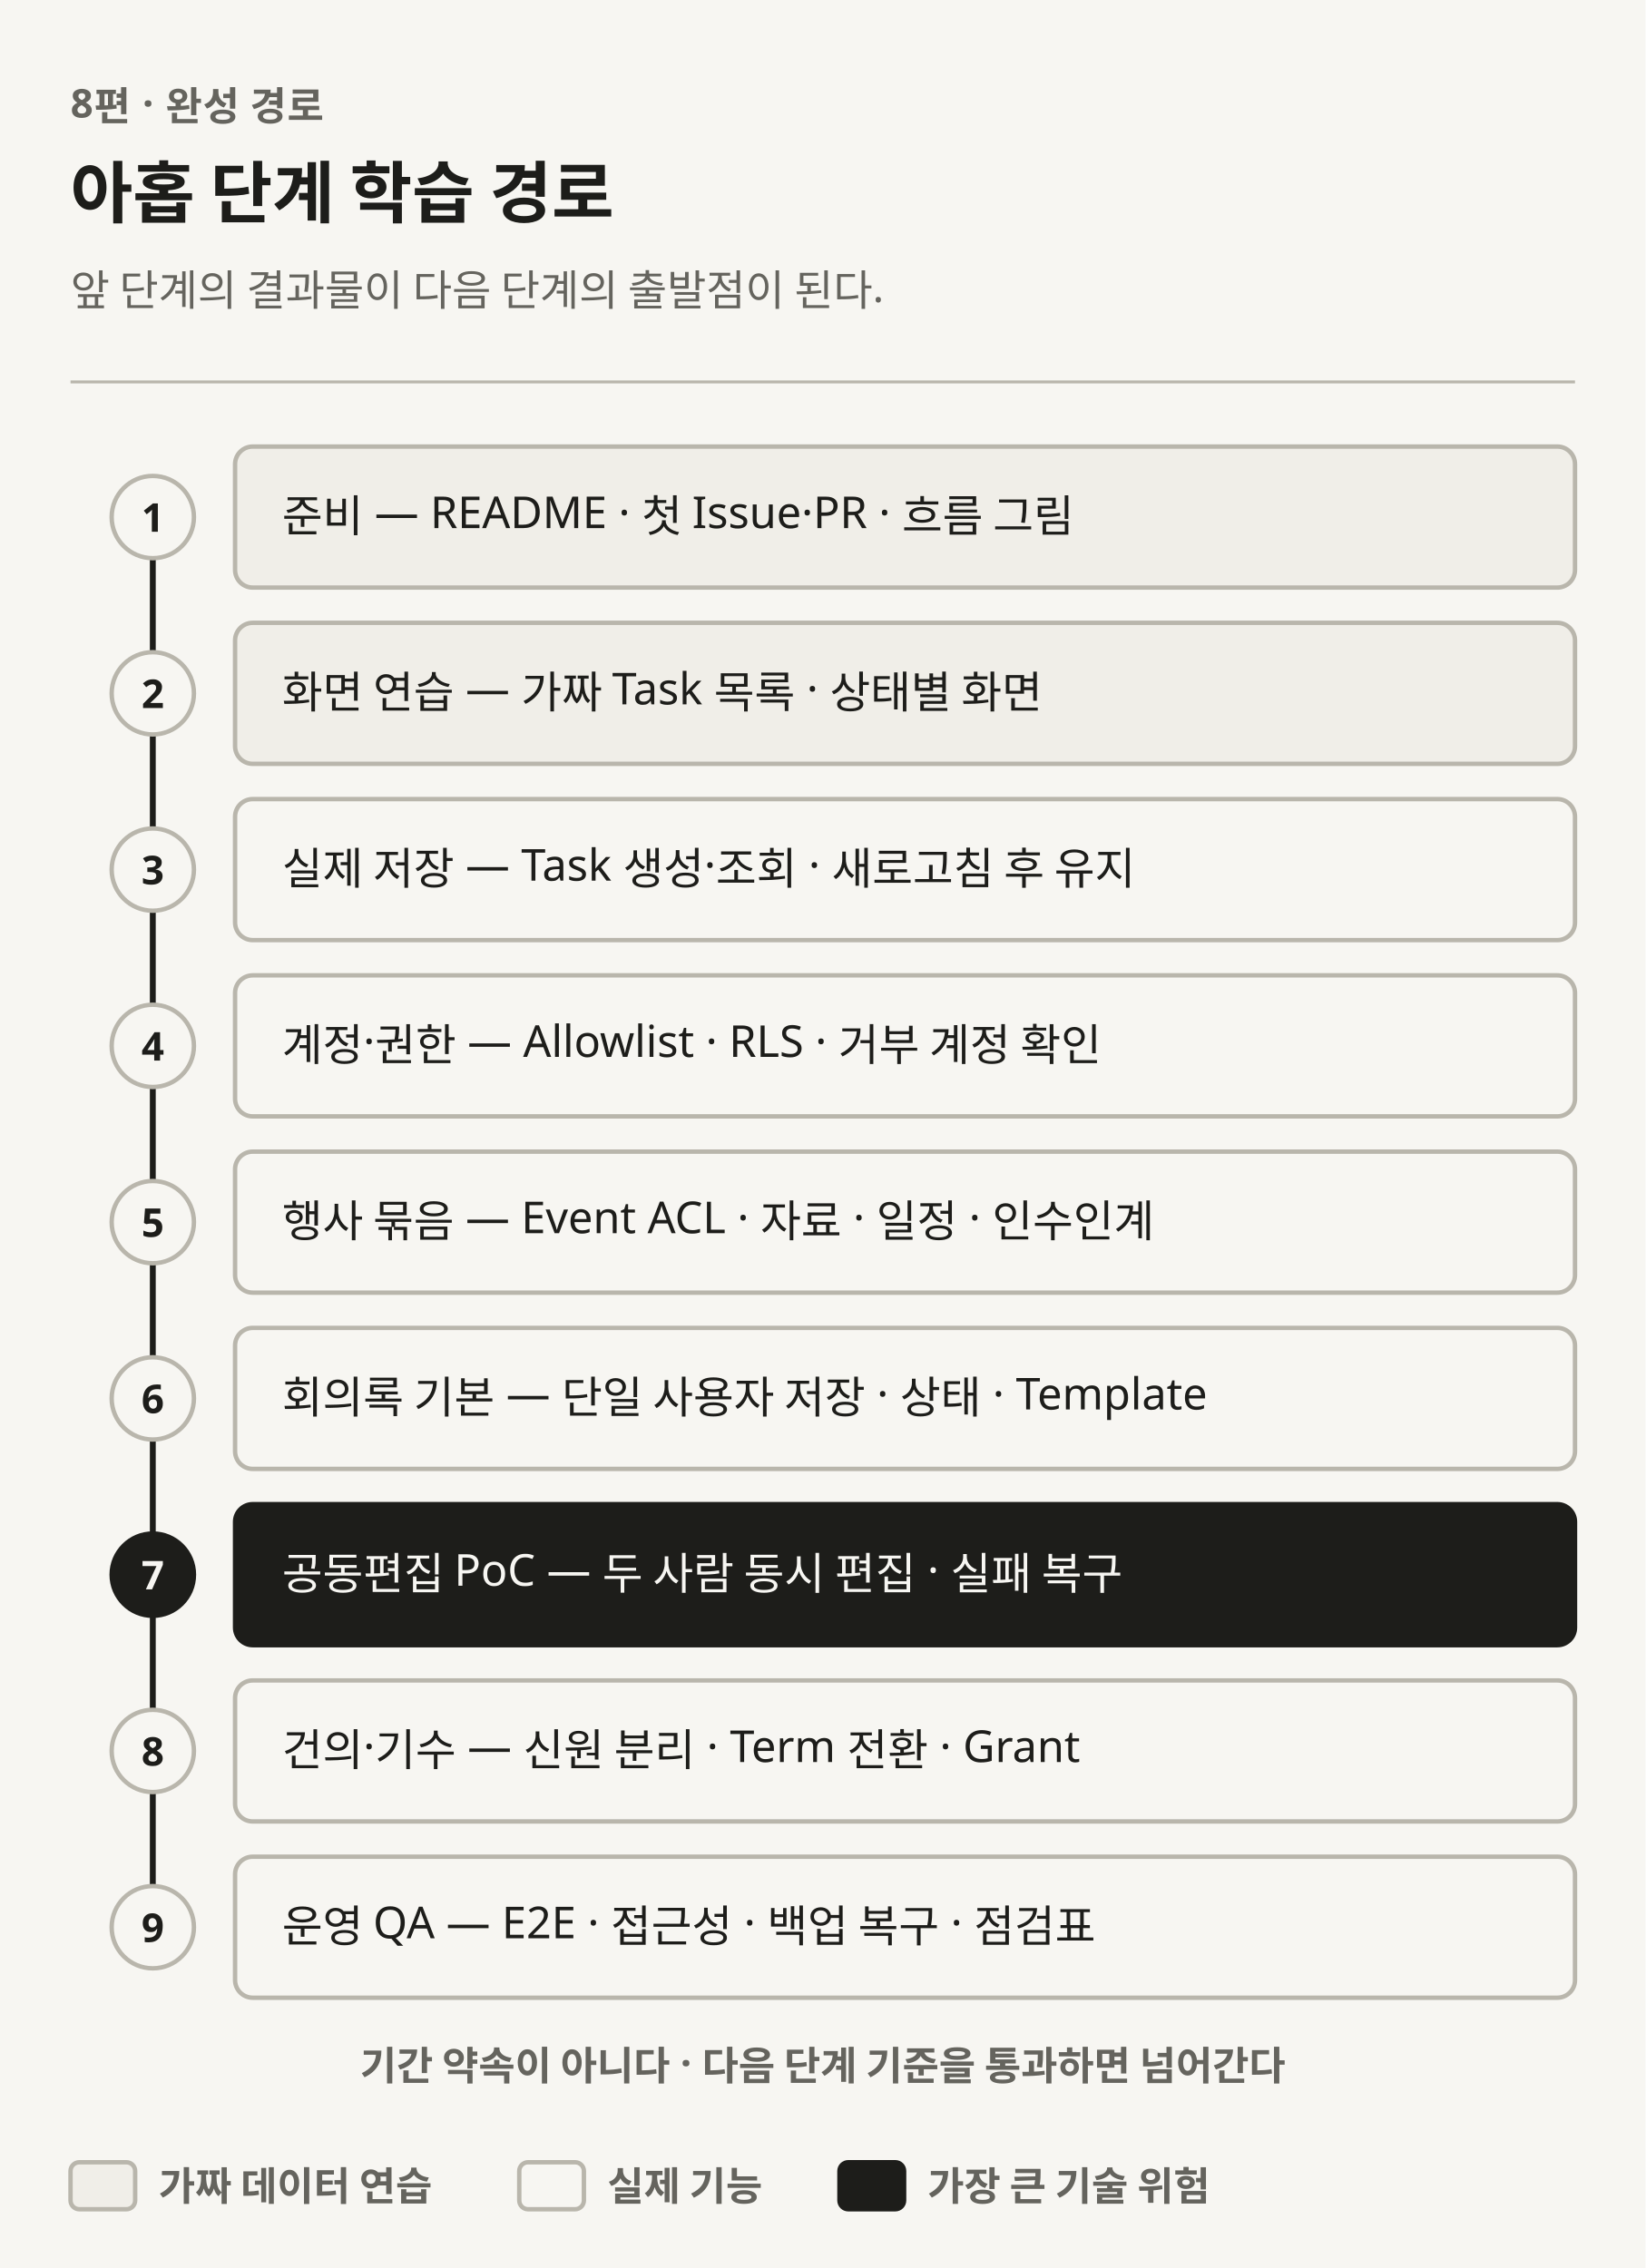
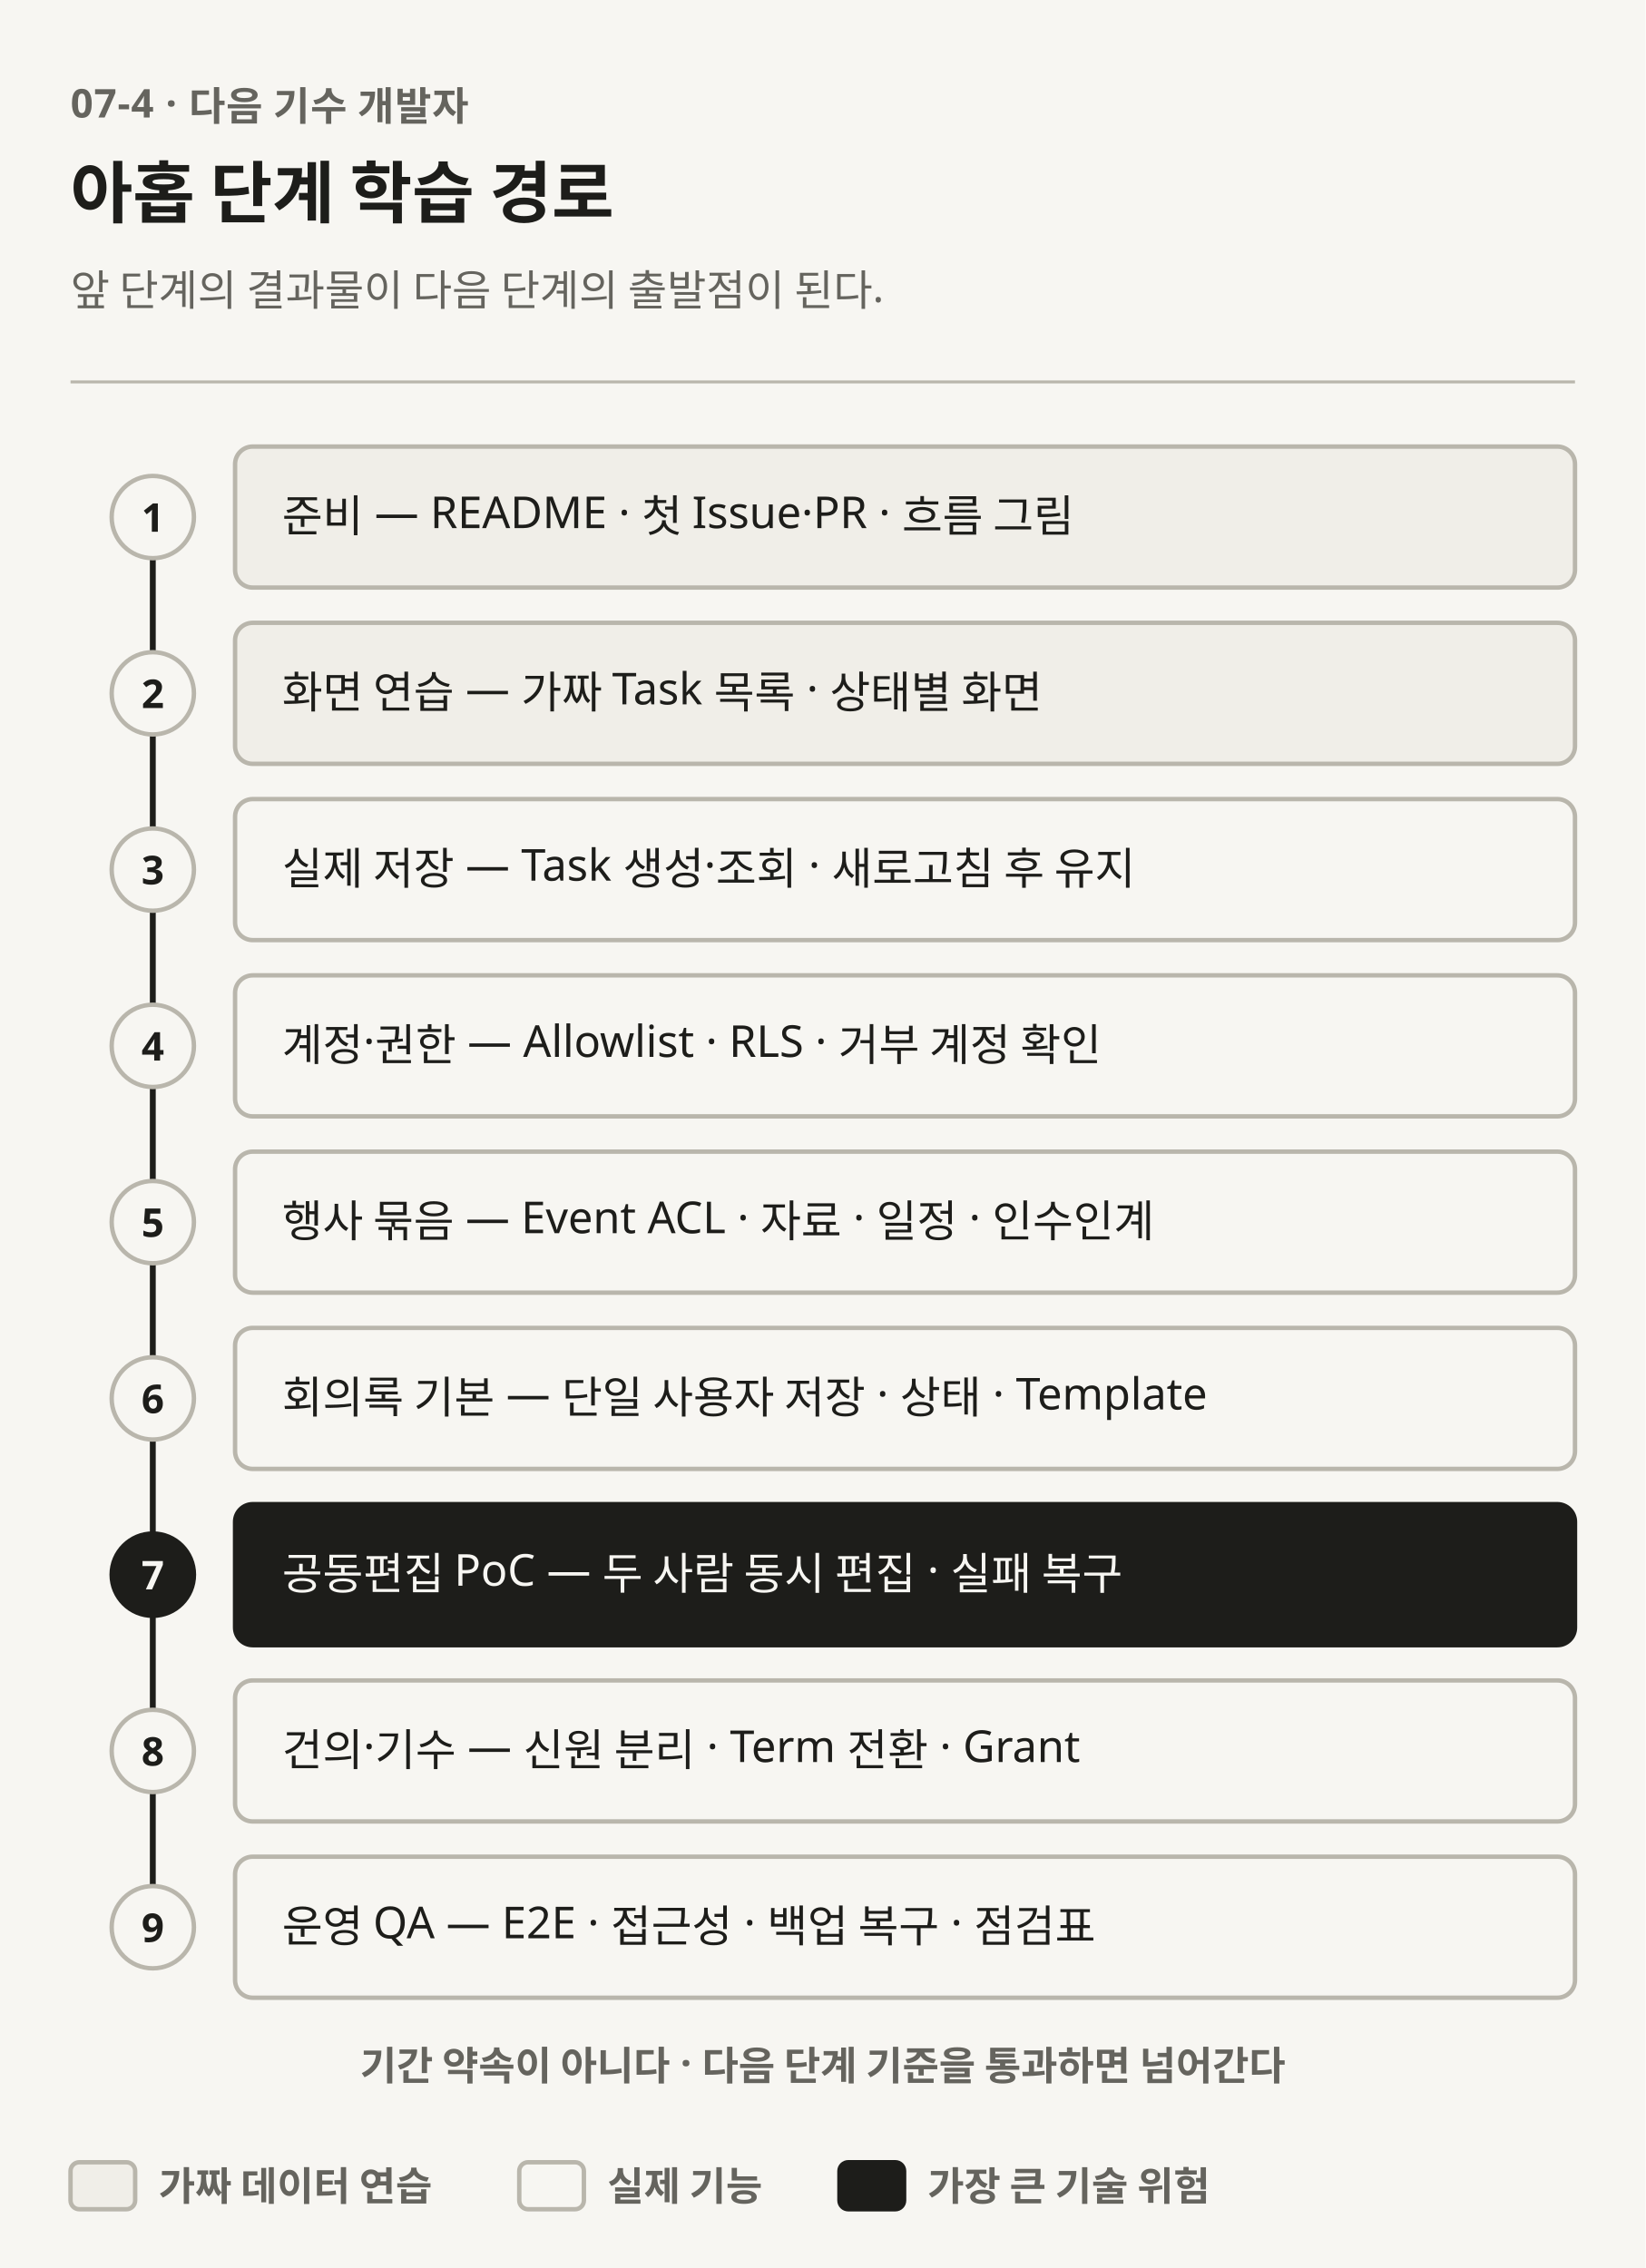
<svg xmlns="http://www.w3.org/2000/svg" viewBox="0 0 560 772" role="img" aria-labelledby="cpg-08-learning-path-title cpg-08-learning-path-desc">
  <defs>
    <marker id="cpg-08-learning-path-a" markerWidth="10" markerHeight="8" refX="9" refY="4" orient="auto-start-reverse">
      <path d="M0,0 L10,4 L0,8 Z" fill="#1d1d1a" />
    </marker>
    <marker id="cpg-08-learning-path-m" markerWidth="10" markerHeight="8" refX="9" refY="4" orient="auto-start-reverse">
      <path d="M0,0 L10,4 L0,8 Z" fill="#65645e" />
    </marker>
  </defs>
  <style>.bg{fill:#f7f6f2}.rule{stroke:#b9b6ac;stroke-width:1;fill:none}.node{fill:#f7f6f2;stroke:#b9b6ac;stroke-width:1.5}.zone{fill:#f0eee8;stroke:#b9b6ac;stroke-width:1.5}.deep{fill:#e4e1d8;stroke:#b9b6ac;stroke-width:1.5}.focal{fill:#1d1d1a;stroke:#1d1d1a;stroke-width:1.5}.outside{fill:#f7f6f2;stroke:#65645e;stroke-width:1.5;stroke-dasharray:6 4}.flow{stroke:#1d1d1a;stroke-width:2;fill:none;marker-end:url(#cpg-08-learning-path-a)}.dash{stroke:#65645e;stroke-width:1.8;fill:none;stroke-dasharray:7 5;marker-end:url(#cpg-08-learning-path-m)}.line{stroke:#1d1d1a;stroke-width:2;fill:none}.soft{stroke:#929087;stroke-width:1.4;fill:none}.boundary{stroke:#65645e;stroke-width:1.5;fill:none;stroke-dasharray:8 6}.mask{fill:#f7f6f2;stroke:none}.tag{font:600 13.5px 'Pretendard','Noto Sans KR','Apple SD Gothic Neo','Malgun Gothic',sans-serif;fill:#65645e;letter-spacing:.02em}.title{font:700 23px 'Pretendard','Noto Sans KR','Apple SD Gothic Neo','Malgun Gothic',sans-serif;fill:#1d1d1a}.subtitle{font:400 14.5px 'Pretendard','Noto Sans KR','Apple SD Gothic Neo','Malgun Gothic',sans-serif;fill:#65645e}.name{font:700 17px 'Pretendard','Noto Sans KR','Apple SD Gothic Neo','Malgun Gothic',sans-serif;fill:#1d1d1a}.body{font:400 15px 'Pretendard','Noto Sans KR','Apple SD Gothic Neo','Malgun Gothic',sans-serif;fill:#1d1d1a}.code{font:500 14px 'D2Coding','JetBrains Mono','Consolas',monospace;fill:#1d1d1a}.small{font:600 13.5px 'Pretendard','Noto Sans KR','Apple SD Gothic Neo','Malgun Gothic',sans-serif;fill:#65645e}.lab{font:700 13.5px 'Pretendard','Noto Sans KR','Apple SD Gothic Neo','Malgun Gothic',sans-serif;fill:#1d1d1a}.inv{fill:#f7f6f2}.big{font:800 22px 'Pretendard','Noto Sans KR','Apple SD Gothic Neo','Malgun Gothic',sans-serif;fill:#1d1d1a}</style>
  <rect class="bg" width="560" height="772" />
-   <text class="tag" x="24" y="40">8편 · 완성 경로</text>
+   <text class="tag" x="24" y="40">07-4 · 다음 기수 개발자</text>
  <text class="title" x="24" y="74">아홉 단계 학습 경로</text>
  <text class="subtitle" x="24" y="104">앞 단계의 결과물이 다음 단계의 출발점이 된다.</text>
  <line class="rule" x1="24" y1="130" x2="536" y2="130" />
  <path class="line" d="M52 176 V656" />
  <circle class="node" cx="52" cy="176" r="14" />
  <text class="lab" x="52" y="181" text-anchor="middle">1</text>
  <rect class="zone" x="80" y="152" width="456" height="48" rx="6" />
  <text class="body" x="96" y="181.0">준비 — README · 첫 Issue·PR · 흐름 그림</text>
  <circle class="node" cx="52" cy="236" r="14" />
  <text class="lab" x="52" y="241" text-anchor="middle">2</text>
  <rect class="zone" x="80" y="212" width="456" height="48" rx="6" />
  <text class="body" x="96" y="241.0">화면 연습 — 가짜 Task 목록 · 상태별 화면</text>
  <circle class="node" cx="52" cy="296" r="14" />
  <text class="lab" x="52" y="301" text-anchor="middle">3</text>
  <rect class="node" x="80" y="272" width="456" height="48" rx="6" />
  <text class="body" x="96" y="301.0">실제 저장 — Task 생성·조회 · 새로고침 후 유지</text>
  <circle class="node" cx="52" cy="356" r="14" />
  <text class="lab" x="52" y="361" text-anchor="middle">4</text>
  <rect class="node" x="80" y="332" width="456" height="48" rx="6" />
  <text class="body" x="96" y="361.0">계정·권한 — Allowlist · RLS · 거부 계정 확인</text>
  <circle class="node" cx="52" cy="416" r="14" />
  <text class="lab" x="52" y="421" text-anchor="middle">5</text>
  <rect class="node" x="80" y="392" width="456" height="48" rx="6" />
  <text class="body" x="96" y="421.0">행사 묶음 — Event ACL · 자료 · 일정 · 인수인계</text>
  <circle class="node" cx="52" cy="476" r="14" />
  <text class="lab" x="52" y="481" text-anchor="middle">6</text>
  <rect class="node" x="80" y="452" width="456" height="48" rx="6" />
  <text class="body" x="96" y="481.0">회의록 기본 — 단일 사용자 저장 · 상태 · Template</text>
  <circle class="focal" cx="52" cy="536" r="14" />
  <text class="lab inv" x="52" y="541" text-anchor="middle">7</text>
  <rect class="focal" x="80" y="512" width="456" height="48" rx="6" />
  <text class="body inv" x="96" y="541.0">공동편집 PoC — 두 사람 동시 편집 · 실패 복구</text>
  <circle class="node" cx="52" cy="596" r="14" />
  <text class="lab" x="52" y="601" text-anchor="middle">8</text>
  <rect class="node" x="80" y="572" width="456" height="48" rx="6" />
  <text class="body" x="96" y="601.0">건의·기수 — 신원 분리 · Term 전환 · Grant</text>
  <circle class="node" cx="52" cy="656" r="14" />
  <text class="lab" x="52" y="661" text-anchor="middle">9</text>
  <rect class="node" x="80" y="632" width="456" height="48" rx="6" />
  <text class="body" x="96" y="661.0">운영 QA — E2E · 접근성 · 백업 복구 · 점검표</text>
  <text class="small" x="280" y="708" text-anchor="middle">기간 약속이 아니다 · 다음 단계 기준을 통과하면 넘어간다</text>
  <rect class="zone" x="24" y="736" width="22" height="16" rx="3" />
  <text class="small" x="54" y="749">가짜 데이터 연습</text>
  <rect class="node" x="176.71" y="736" width="22" height="16" rx="3" />
  <text class="small" x="206.71" y="749">실제 기능</text>
  <rect class="focal" x="285.68" y="736" width="22" height="16" rx="3" />
  <text class="small" x="315.68" y="749">가장 큰 기술 위험</text>
</svg>
